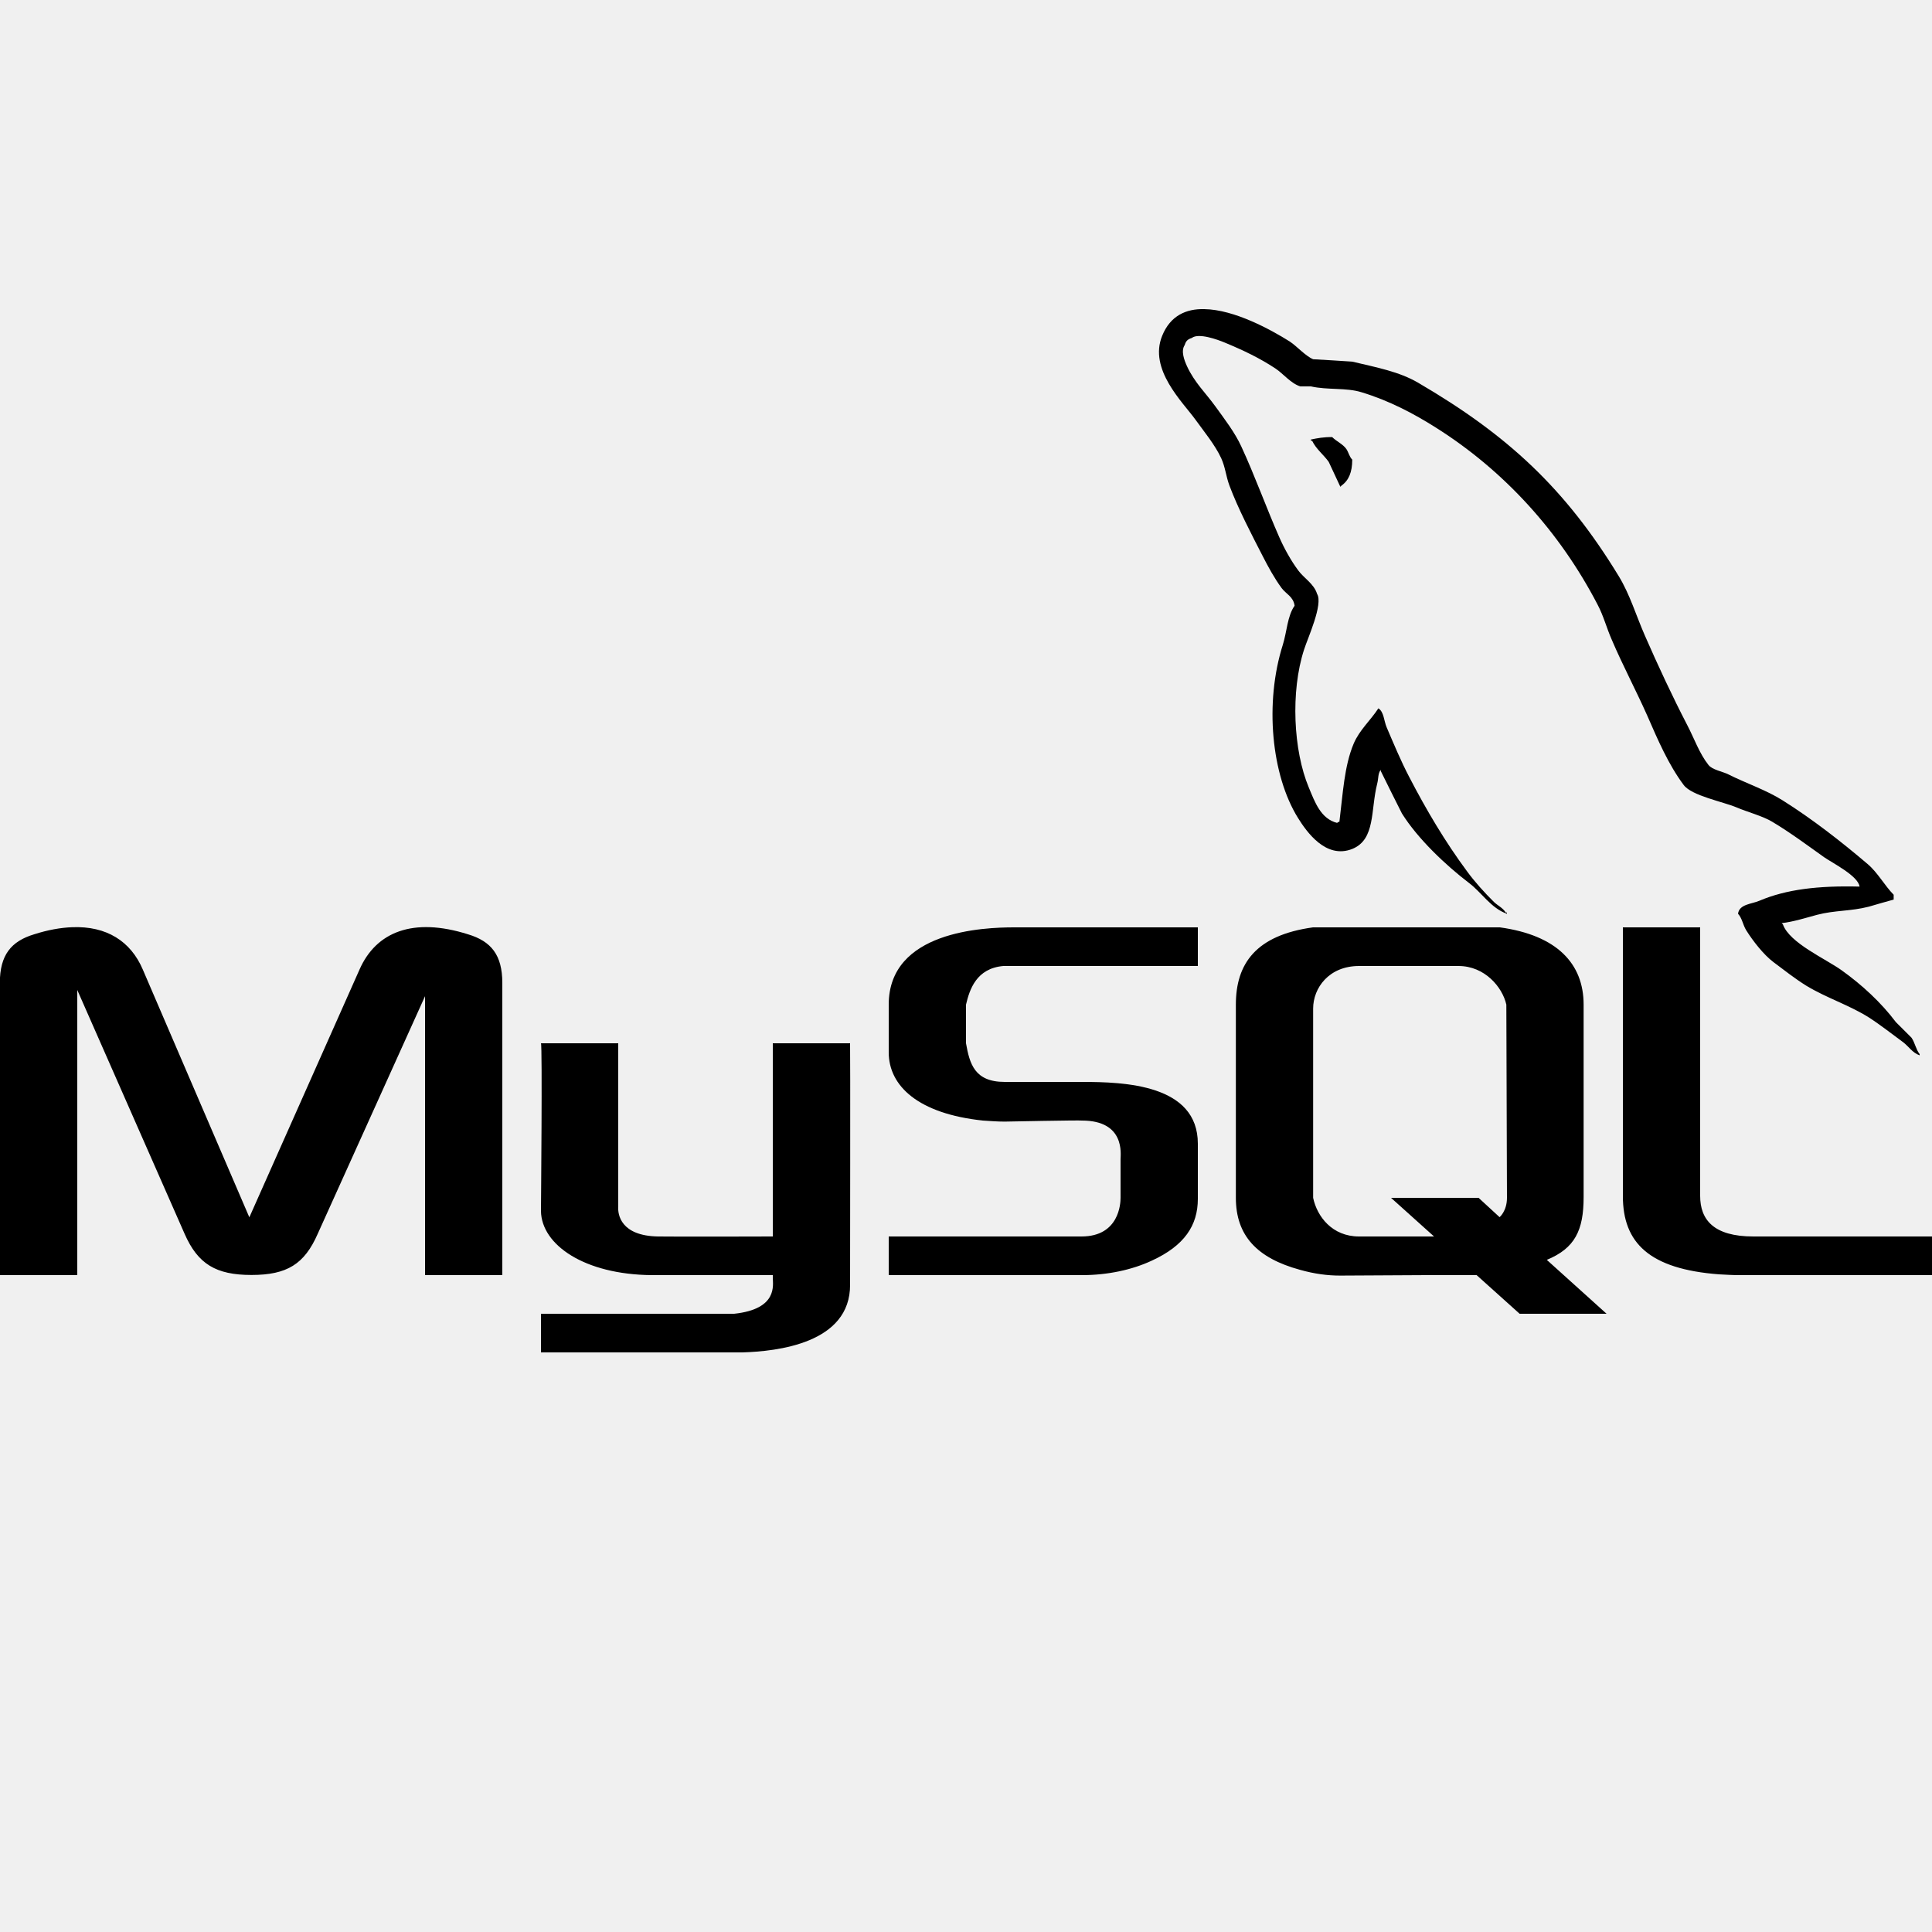
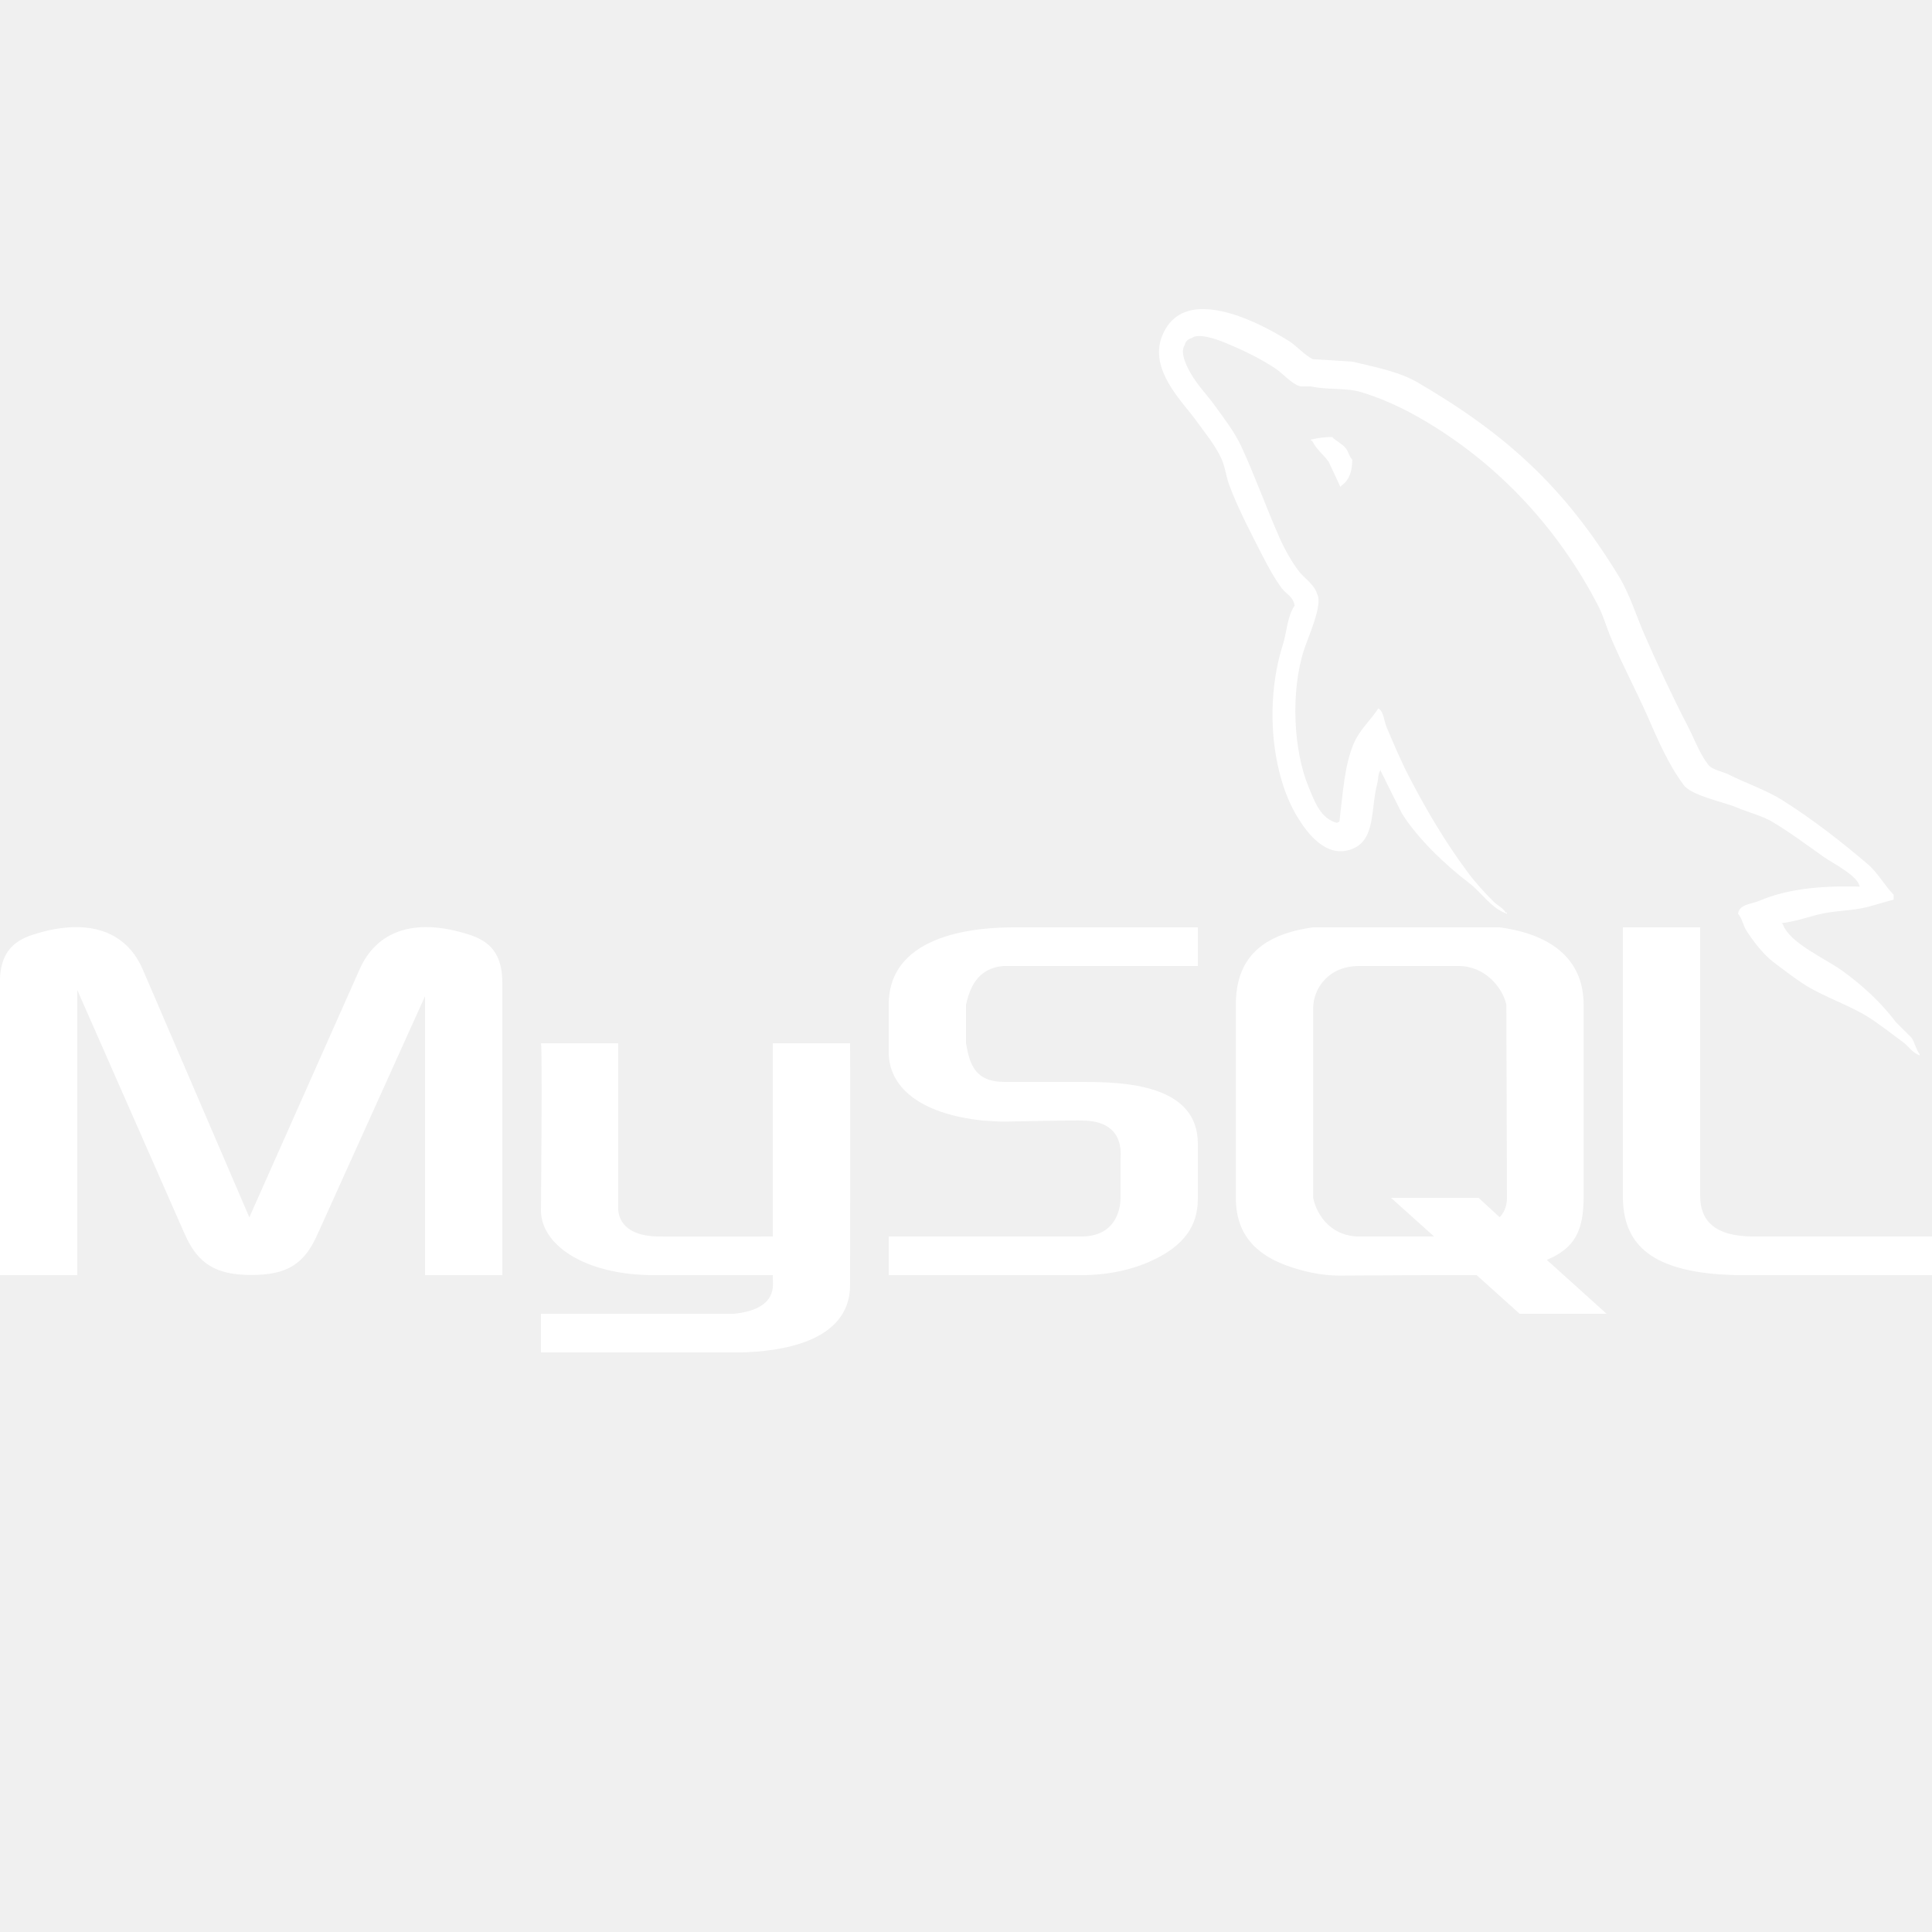
<svg xmlns="http://www.w3.org/2000/svg" viewBox="0 0 50 50" width="150px" height="150px">
-   <path d="M 31.168 8 C 30.699 7.988 30.289 8.168 30.078 8.688 C 29.719 9.559 30.613 10.41 30.934 10.855 C 31.156 11.164 31.445 11.512 31.605 11.859 C 31.711 12.09 31.727 12.32 31.816 12.562 C 32.039 13.16 32.395 13.84 32.68 14.395 C 32.824 14.676 32.984 14.969 33.168 15.219 C 33.281 15.371 33.473 15.441 33.504 15.676 C 33.316 15.941 33.305 16.352 33.199 16.688 C 32.723 18.191 32.902 20.062 33.594 21.172 C 33.809 21.516 34.312 22.246 35 21.969 C 35.602 21.723 35.469 20.961 35.641 20.285 C 35.68 20.137 35.656 20.023 35.734 19.922 L 35.734 19.953 C 35.914 20.32 36.098 20.688 36.281 21.051 C 36.691 21.707 37.414 22.391 38.023 22.855 C 38.34 23.094 38.59 23.508 39 23.648 L 39 23.617 L 38.969 23.617 C 38.891 23.492 38.766 23.441 38.664 23.344 C 38.426 23.109 38.16 22.816 37.965 22.547 C 37.406 21.793 36.914 20.965 36.469 20.105 C 36.254 19.695 36.066 19.242 35.887 18.824 C 35.816 18.66 35.816 18.418 35.672 18.332 C 35.473 18.641 35.184 18.887 35.031 19.25 C 34.789 19.828 34.754 20.535 34.664 21.266 C 34.609 21.285 34.633 21.27 34.605 21.297 C 34.18 21.191 34.027 20.754 33.871 20.379 C 33.473 19.43 33.395 17.898 33.75 16.809 C 33.84 16.523 34.25 15.633 34.086 15.371 C 34.008 15.109 33.742 14.961 33.598 14.762 C 33.414 14.516 33.234 14.191 33.109 13.906 C 32.781 13.164 32.473 12.305 32.125 11.555 C 31.961 11.195 31.684 10.836 31.453 10.516 C 31.199 10.164 30.918 9.906 30.719 9.477 C 30.652 9.328 30.555 9.086 30.66 8.93 C 30.691 8.824 30.738 8.781 30.844 8.746 C 31.02 8.609 31.512 8.789 31.699 8.867 C 32.188 9.07 32.598 9.266 33.012 9.539 C 33.211 9.672 33.41 9.926 33.652 10 L 33.926 10 C 34.359 10.098 34.84 10.027 35.238 10.152 C 35.949 10.367 36.586 10.703 37.16 11.066 C 38.922 12.176 40.363 13.758 41.344 15.645 C 41.504 15.949 41.574 16.242 41.715 16.562 C 41.992 17.211 42.348 17.883 42.629 18.516 C 42.906 19.152 43.18 19.789 43.574 20.316 C 43.781 20.594 44.586 20.746 44.949 20.898 C 45.203 21.008 45.625 21.121 45.863 21.266 C 46.328 21.543 46.773 21.875 47.207 22.184 C 47.426 22.336 48.09 22.668 48.125 22.945 C 47.051 22.918 46.23 23.016 45.531 23.312 C 45.332 23.398 45.012 23.398 44.98 23.648 C 45.086 23.762 45.105 23.934 45.191 24.074 C 45.359 24.344 45.641 24.707 45.895 24.898 C 46.172 25.105 46.453 25.328 46.75 25.512 C 47.273 25.828 47.859 26.012 48.367 26.332 C 48.664 26.523 48.965 26.762 49.254 26.973 C 49.398 27.082 49.492 27.246 49.68 27.312 L 49.68 27.281 C 49.582 27.156 49.559 26.984 49.469 26.855 L 49.066 26.453 C 48.68 25.941 48.188 25.488 47.664 25.113 C 47.246 24.812 46.312 24.406 46.141 23.922 L 46.109 23.891 C 46.402 23.859 46.75 23.75 47.023 23.676 C 47.484 23.555 47.891 23.586 48.363 23.465 C 48.578 23.402 48.793 23.34 49.008 23.281 L 49.008 23.156 C 48.77 22.914 48.598 22.586 48.336 22.363 C 47.652 21.781 46.906 21.199 46.137 20.715 C 45.711 20.445 45.184 20.27 44.734 20.043 C 44.582 19.965 44.316 19.926 44.215 19.797 C 43.977 19.496 43.848 19.113 43.664 18.762 C 43.281 18.023 42.906 17.219 42.566 16.441 C 42.336 15.914 42.184 15.391 41.895 14.914 C 40.508 12.637 39.016 11.258 36.703 9.906 C 36.211 9.617 35.621 9.508 34.996 9.359 C 34.656 9.336 34.324 9.316 33.984 9.297 C 33.781 9.211 33.566 8.961 33.375 8.836 C 32.895 8.535 31.949 8.012 31.168 8 Z M 34.477 11.312 C 34.254 11.309 34.094 11.34 33.926 11.375 L 33.926 11.406 L 33.957 11.406 C 34.062 11.625 34.254 11.766 34.387 11.953 C 34.488 12.168 34.586 12.383 34.688 12.598 L 34.719 12.566 C 34.906 12.434 34.996 12.219 34.996 11.895 C 34.918 11.816 34.906 11.715 34.844 11.621 C 34.754 11.492 34.586 11.422 34.477 11.312 Z M 1.867 23.996 C 1.566 24.008 1.238 24.066 0.883 24.18 C 0.289 24.359 -0.004 24.715 -0.004 25.438 L -0.004 33 L 2 33 L 2 25.621 L 4.777 31.93 C 5.121 32.715 5.59 32.996 6.508 32.996 C 7.43 32.996 7.879 32.715 8.223 31.93 L 11 25.781 L 11 33 L 13 33 L 13 25.438 C 13 24.715 12.711 24.359 12.113 24.18 C 10.691 23.73 9.734 24.117 9.305 25.09 L 6.453 31.504 L 3.695 25.09 C 3.383 24.359 2.758 23.961 1.867 23.996 Z M 26.246 24 C 25.457 24 23 24.094 23 26 L 23 27.234 C 23 28.109 23.77 28.824 25.438 29 C 25.625 29.012 25.812 29.027 26 29.027 C 26 29.027 27.945 28.988 28 29 C 29.125 29 29 29.875 29 30 L 29 31 C 29 31.137 28.969 32 27.988 32 L 23 32 L 23 33 L 28.008 33 C 28.664 33 29.301 32.863 29.809 32.625 C 30.652 32.238 31 31.715 31 31.027 L 31 29.598 C 31 28.062 29.094 28 28 28 L 26 28 C 25.215 28 25.094 27.523 25 27 L 25 26 C 25.094 25.602 25.27 25.062 25.965 25 L 31 25 L 31 24 Z M 33.98 24 C 32.504 24.203 31.984 24.938 31.984 26 L 31.984 31 C 31.984 31.973 32.527 32.559 33.645 32.863 C 34.02 32.969 34.359 33.012 34.68 33.012 L 36.906 33 L 38.215 33 L 39.328 34 L 41.578 34 L 40.031 32.605 C 40.758 32.305 40.984 31.844 40.984 30.98 L 40.984 26 C 40.984 24.938 40.293 24.203 38.816 24 Z M 42 24 L 42 30.957 C 42 32.164 42.684 32.844 44.492 32.98 C 44.66 32.988 44.832 33 45 33 L 50 33 L 50 32 L 45.379 32 C 44.348 32 44 31.566 44 30.949 L 44 24 Z M 35.172 25 L 37.746 25 C 38.426 25 38.883 25.547 38.984 26 C 38.984 26 39 30.656 39 31 C 39 31.344 38.809 31.5 38.809 31.5 L 38.266 31 L 36 31 L 37.113 32 L 35.172 32 C 34.477 32 34.086 31.484 33.984 31 L 33.984 26.102 C 33.984 25.57 34.391 25 35.172 25 Z M 14 27 C 14.039 27.039 14 31.262 14 31.344 C 14.016 32.219 15.125 32.984 16.863 33 L 20 33 L 20 33.066 C 20 33.254 20.137 33.879 19 34 C 18.988 34 14.012 34 14 34 L 14 35 L 19.215 35 C 20.098 34.973 22.012 34.773 22 33.242 C 22 33.215 22.008 27 22 27 L 20 27 L 20 32 C 19.969 32 17.523 32.008 17.031 32 C 16.066 31.984 15.984 31.434 16 31.223 L 16 27 Z" />
+   <path fill="white" d="M 31.168 8 C 30.699 7.988 30.289 8.168 30.078 8.688 C 29.719 9.559 30.613 10.41 30.934 10.855 C 31.156 11.164 31.445 11.512 31.605 11.859 C 31.711 12.09 31.727 12.32 31.816 12.562 C 32.039 13.16 32.395 13.84 32.68 14.395 C 32.824 14.676 32.984 14.969 33.168 15.219 C 33.281 15.371 33.473 15.441 33.504 15.676 C 33.316 15.941 33.305 16.352 33.199 16.688 C 32.723 18.191 32.902 20.062 33.594 21.172 C 33.809 21.516 34.312 22.246 35 21.969 C 35.602 21.723 35.469 20.961 35.641 20.285 C 35.68 20.137 35.656 20.023 35.734 19.922 L 35.734 19.953 C 35.914 20.32 36.098 20.688 36.281 21.051 C 36.691 21.707 37.414 22.391 38.023 22.855 C 38.34 23.094 38.59 23.508 39 23.648 L 39 23.617 L 38.969 23.617 C 38.891 23.492 38.766 23.441 38.664 23.344 C 38.426 23.109 38.16 22.816 37.965 22.547 C 37.406 21.793 36.914 20.965 36.469 20.105 C 36.254 19.695 36.066 19.242 35.887 18.824 C 35.816 18.66 35.816 18.418 35.672 18.332 C 35.473 18.641 35.184 18.887 35.031 19.25 C 34.789 19.828 34.754 20.535 34.664 21.266 C 34.609 21.285 34.633 21.27 34.605 21.297 C 34.18 21.191 34.027 20.754 33.871 20.379 C 33.473 19.43 33.395 17.898 33.75 16.809 C 33.84 16.523 34.25 15.633 34.086 15.371 C 34.008 15.109 33.742 14.961 33.598 14.762 C 33.414 14.516 33.234 14.191 33.109 13.906 C 32.781 13.164 32.473 12.305 32.125 11.555 C 31.961 11.195 31.684 10.836 31.453 10.516 C 31.199 10.164 30.918 9.906 30.719 9.477 C 30.652 9.328 30.555 9.086 30.66 8.93 C 30.691 8.824 30.738 8.781 30.844 8.746 C 31.02 8.609 31.512 8.789 31.699 8.867 C 32.188 9.07 32.598 9.266 33.012 9.539 C 33.211 9.672 33.41 9.926 33.652 10 L 33.926 10 C 34.359 10.098 34.84 10.027 35.238 10.152 C 35.949 10.367 36.586 10.703 37.16 11.066 C 38.922 12.176 40.363 13.758 41.344 15.645 C 41.504 15.949 41.574 16.242 41.715 16.562 C 41.992 17.211 42.348 17.883 42.629 18.516 C 42.906 19.152 43.18 19.789 43.574 20.316 C 43.781 20.594 44.586 20.746 44.949 20.898 C 45.203 21.008 45.625 21.121 45.863 21.266 C 46.328 21.543 46.773 21.875 47.207 22.184 C 47.426 22.336 48.09 22.668 48.125 22.945 C 47.051 22.918 46.23 23.016 45.531 23.312 C 45.332 23.398 45.012 23.398 44.98 23.648 C 45.086 23.762 45.105 23.934 45.191 24.074 C 45.359 24.344 45.641 24.707 45.895 24.898 C 46.172 25.105 46.453 25.328 46.75 25.512 C 47.273 25.828 47.859 26.012 48.367 26.332 C 48.664 26.523 48.965 26.762 49.254 26.973 C 49.398 27.082 49.492 27.246 49.68 27.312 L 49.68 27.281 C 49.582 27.156 49.559 26.984 49.469 26.855 L 49.066 26.453 C 48.68 25.941 48.188 25.488 47.664 25.113 C 47.246 24.812 46.312 24.406 46.141 23.922 L 46.109 23.891 C 46.402 23.859 46.75 23.75 47.023 23.676 C 47.484 23.555 47.891 23.586 48.363 23.465 C 48.578 23.402 48.793 23.34 49.008 23.281 L 49.008 23.156 C 48.77 22.914 48.598 22.586 48.336 22.363 C 47.652 21.781 46.906 21.199 46.137 20.715 C 45.711 20.445 45.184 20.27 44.734 20.043 C 44.582 19.965 44.316 19.926 44.215 19.797 C 43.977 19.496 43.848 19.113 43.664 18.762 C 43.281 18.023 42.906 17.219 42.566 16.441 C 42.336 15.914 42.184 15.391 41.895 14.914 C 40.508 12.637 39.016 11.258 36.703 9.906 C 36.211 9.617 35.621 9.508 34.996 9.359 C 34.656 9.336 34.324 9.316 33.984 9.297 C 33.781 9.211 33.566 8.961 33.375 8.836 C 32.895 8.535 31.949 8.012 31.168 8 Z M 34.477 11.312 C 34.254 11.309 34.094 11.34 33.926 11.375 L 33.926 11.406 L 33.957 11.406 C 34.062 11.625 34.254 11.766 34.387 11.953 C 34.488 12.168 34.586 12.383 34.688 12.598 L 34.719 12.566 C 34.906 12.434 34.996 12.219 34.996 11.895 C 34.918 11.816 34.906 11.715 34.844 11.621 C 34.754 11.492 34.586 11.422 34.477 11.312 Z M 1.867 23.996 C 1.566 24.008 1.238 24.066 0.883 24.18 C 0.289 24.359 -0.004 24.715 -0.004 25.438 L -0.004 33 L 2 33 L 2 25.621 L 4.777 31.93 C 5.121 32.715 5.59 32.996 6.508 32.996 C 7.43 32.996 7.879 32.715 8.223 31.93 L 11 25.781 L 11 33 L 13 33 L 13 25.438 C 13 24.715 12.711 24.359 12.113 24.18 C 10.691 23.73 9.734 24.117 9.305 25.09 L 6.453 31.504 L 3.695 25.09 C 3.383 24.359 2.758 23.961 1.867 23.996 Z M 26.246 24 C 25.457 24 23 24.094 23 26 L 23 27.234 C 23 28.109 23.77 28.824 25.438 29 C 25.625 29.012 25.812 29.027 26 29.027 C 26 29.027 27.945 28.988 28 29 C 29.125 29 29 29.875 29 30 L 29 31 C 29 31.137 28.969 32 27.988 32 L 23 32 L 23 33 L 28.008 33 C 28.664 33 29.301 32.863 29.809 32.625 C 30.652 32.238 31 31.715 31 31.027 L 31 29.598 C 31 28.062 29.094 28 28 28 L 26 28 C 25.215 28 25.094 27.523 25 27 L 25 26 C 25.094 25.602 25.27 25.062 25.965 25 L 31 25 L 31 24 Z M 33.98 24 C 32.504 24.203 31.984 24.938 31.984 26 L 31.984 31 C 31.984 31.973 32.527 32.559 33.645 32.863 C 34.02 32.969 34.359 33.012 34.68 33.012 L 36.906 33 L 38.215 33 L 39.328 34 L 41.578 34 L 40.031 32.605 C 40.758 32.305 40.984 31.844 40.984 30.98 L 40.984 26 C 40.984 24.938 40.293 24.203 38.816 24 Z M 42 24 L 42 30.957 C 42 32.164 42.684 32.844 44.492 32.98 C 44.66 32.988 44.832 33 45 33 L 50 33 L 50 32 L 45.379 32 C 44.348 32 44 31.566 44 30.949 L 44 24 Z M 35.172 25 L 37.746 25 C 38.426 25 38.883 25.547 38.984 26 C 38.984 26 39 30.656 39 31 C 39 31.344 38.809 31.5 38.809 31.5 L 38.266 31 L 36 31 L 37.113 32 L 35.172 32 C 34.477 32 34.086 31.484 33.984 31 L 33.984 26.102 C 33.984 25.57 34.391 25 35.172 25 Z M 14 27 C 14.039 27.039 14 31.262 14 31.344 C 14.016 32.219 15.125 32.984 16.863 33 L 20 33 L 20 33.066 C 20 33.254 20.137 33.879 19 34 C 18.988 34 14.012 34 14 34 L 14 35 L 19.215 35 C 20.098 34.973 22.012 34.773 22 33.242 C 22 33.215 22.008 27 22 27 L 20 27 L 20 32 C 19.969 32 17.523 32.008 17.031 32 C 16.066 31.984 15.984 31.434 16 31.223 L 16 27 Z" />
</svg>
